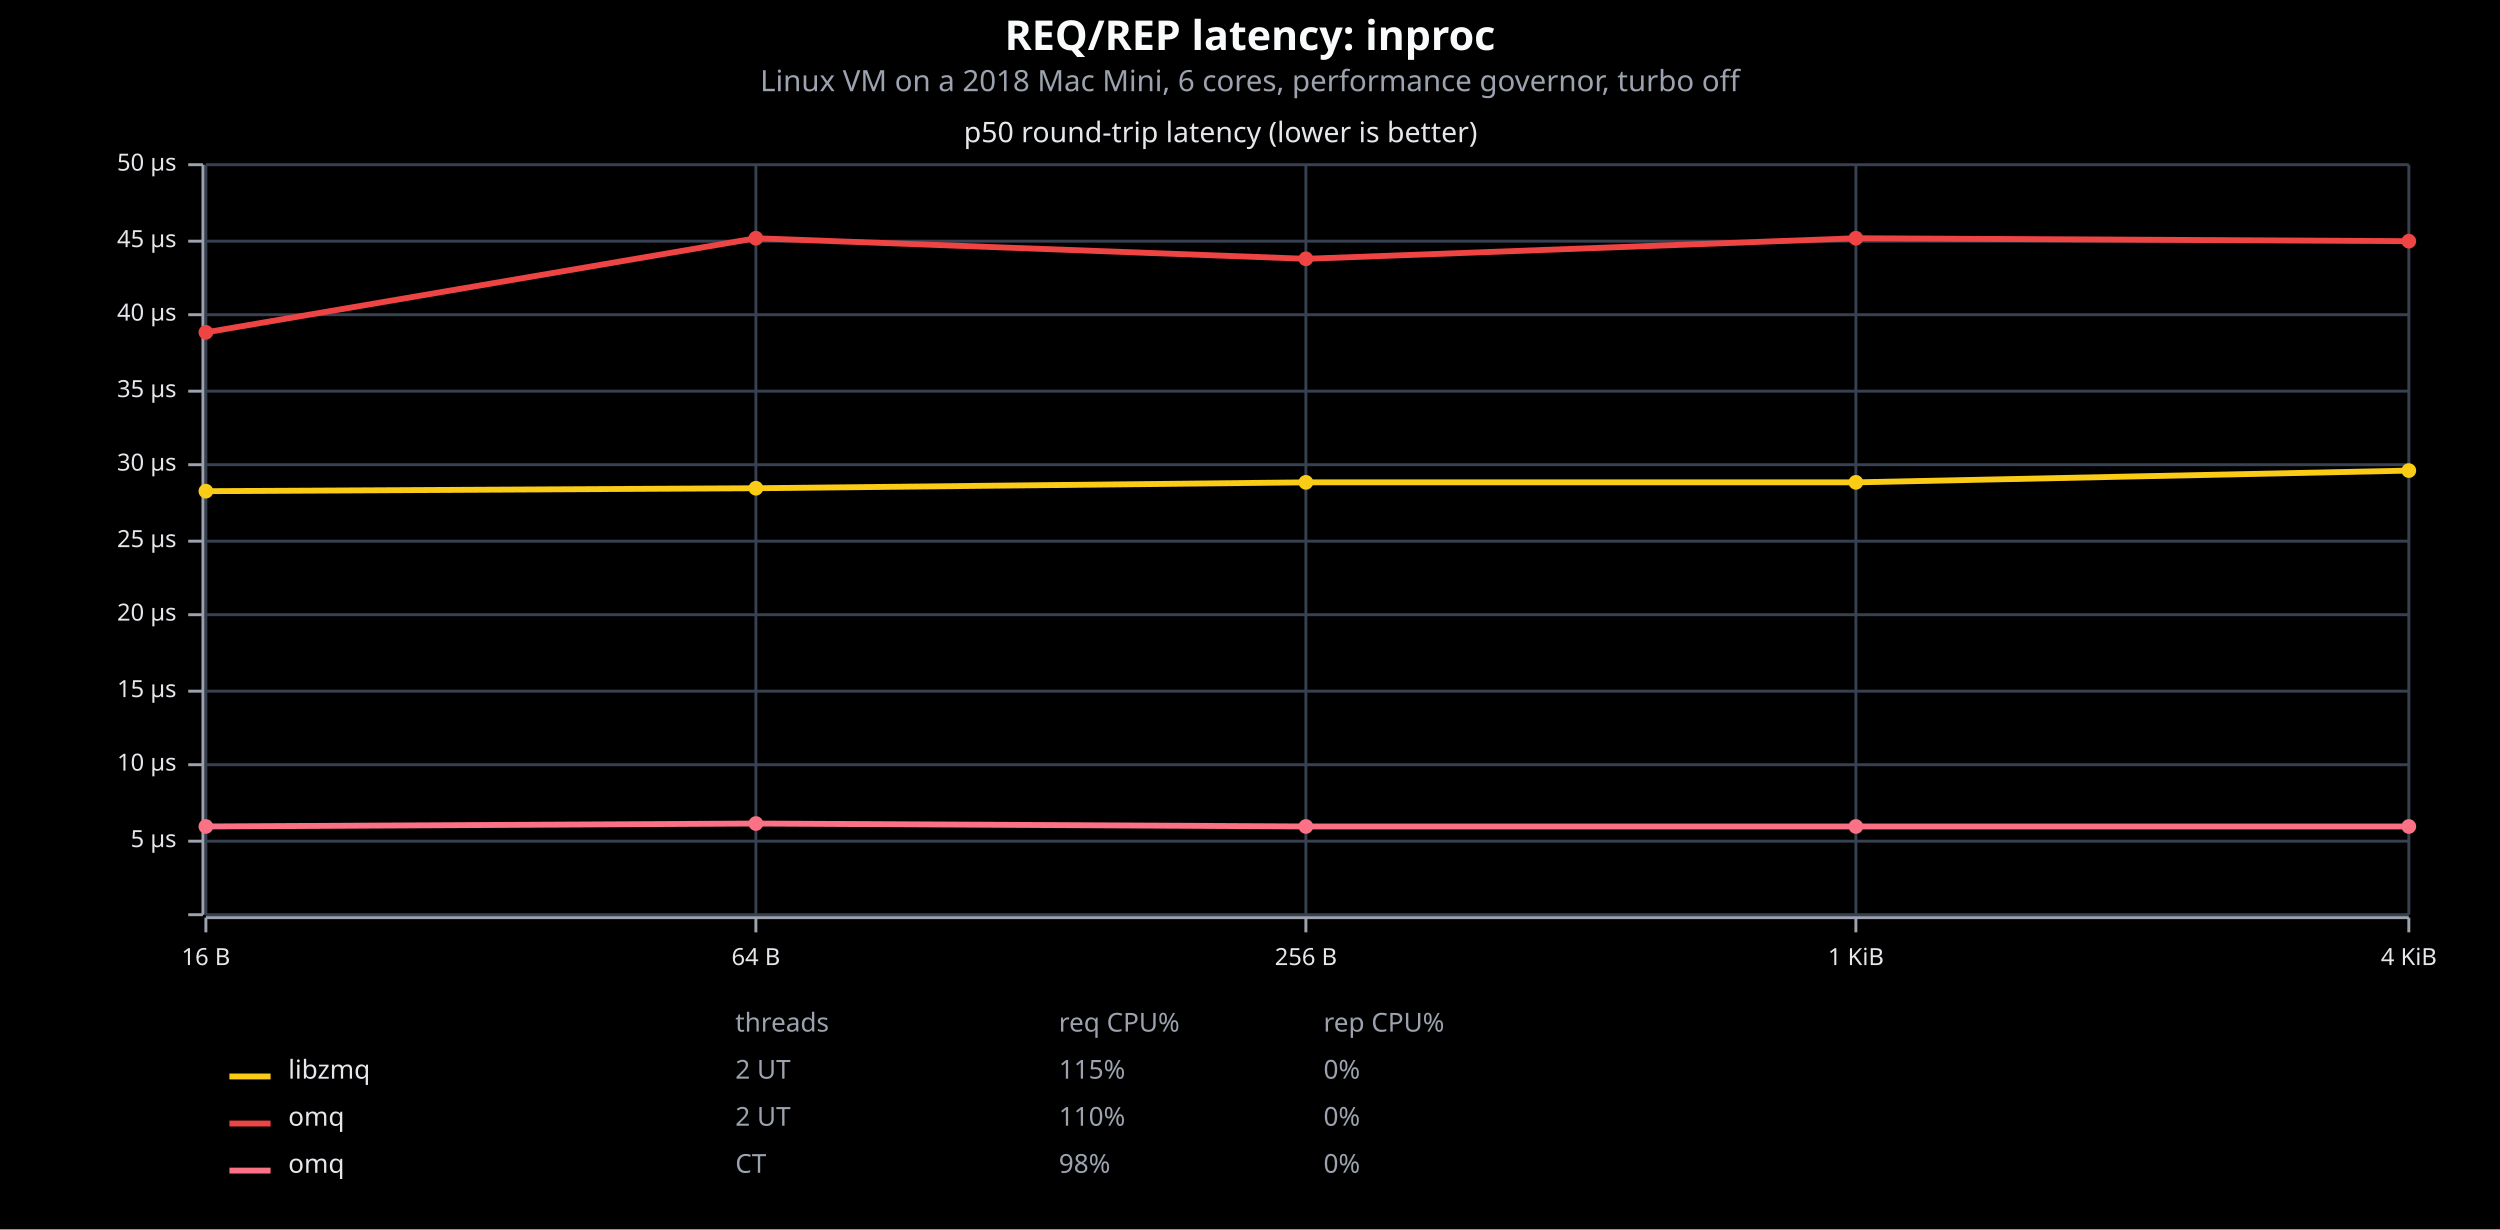
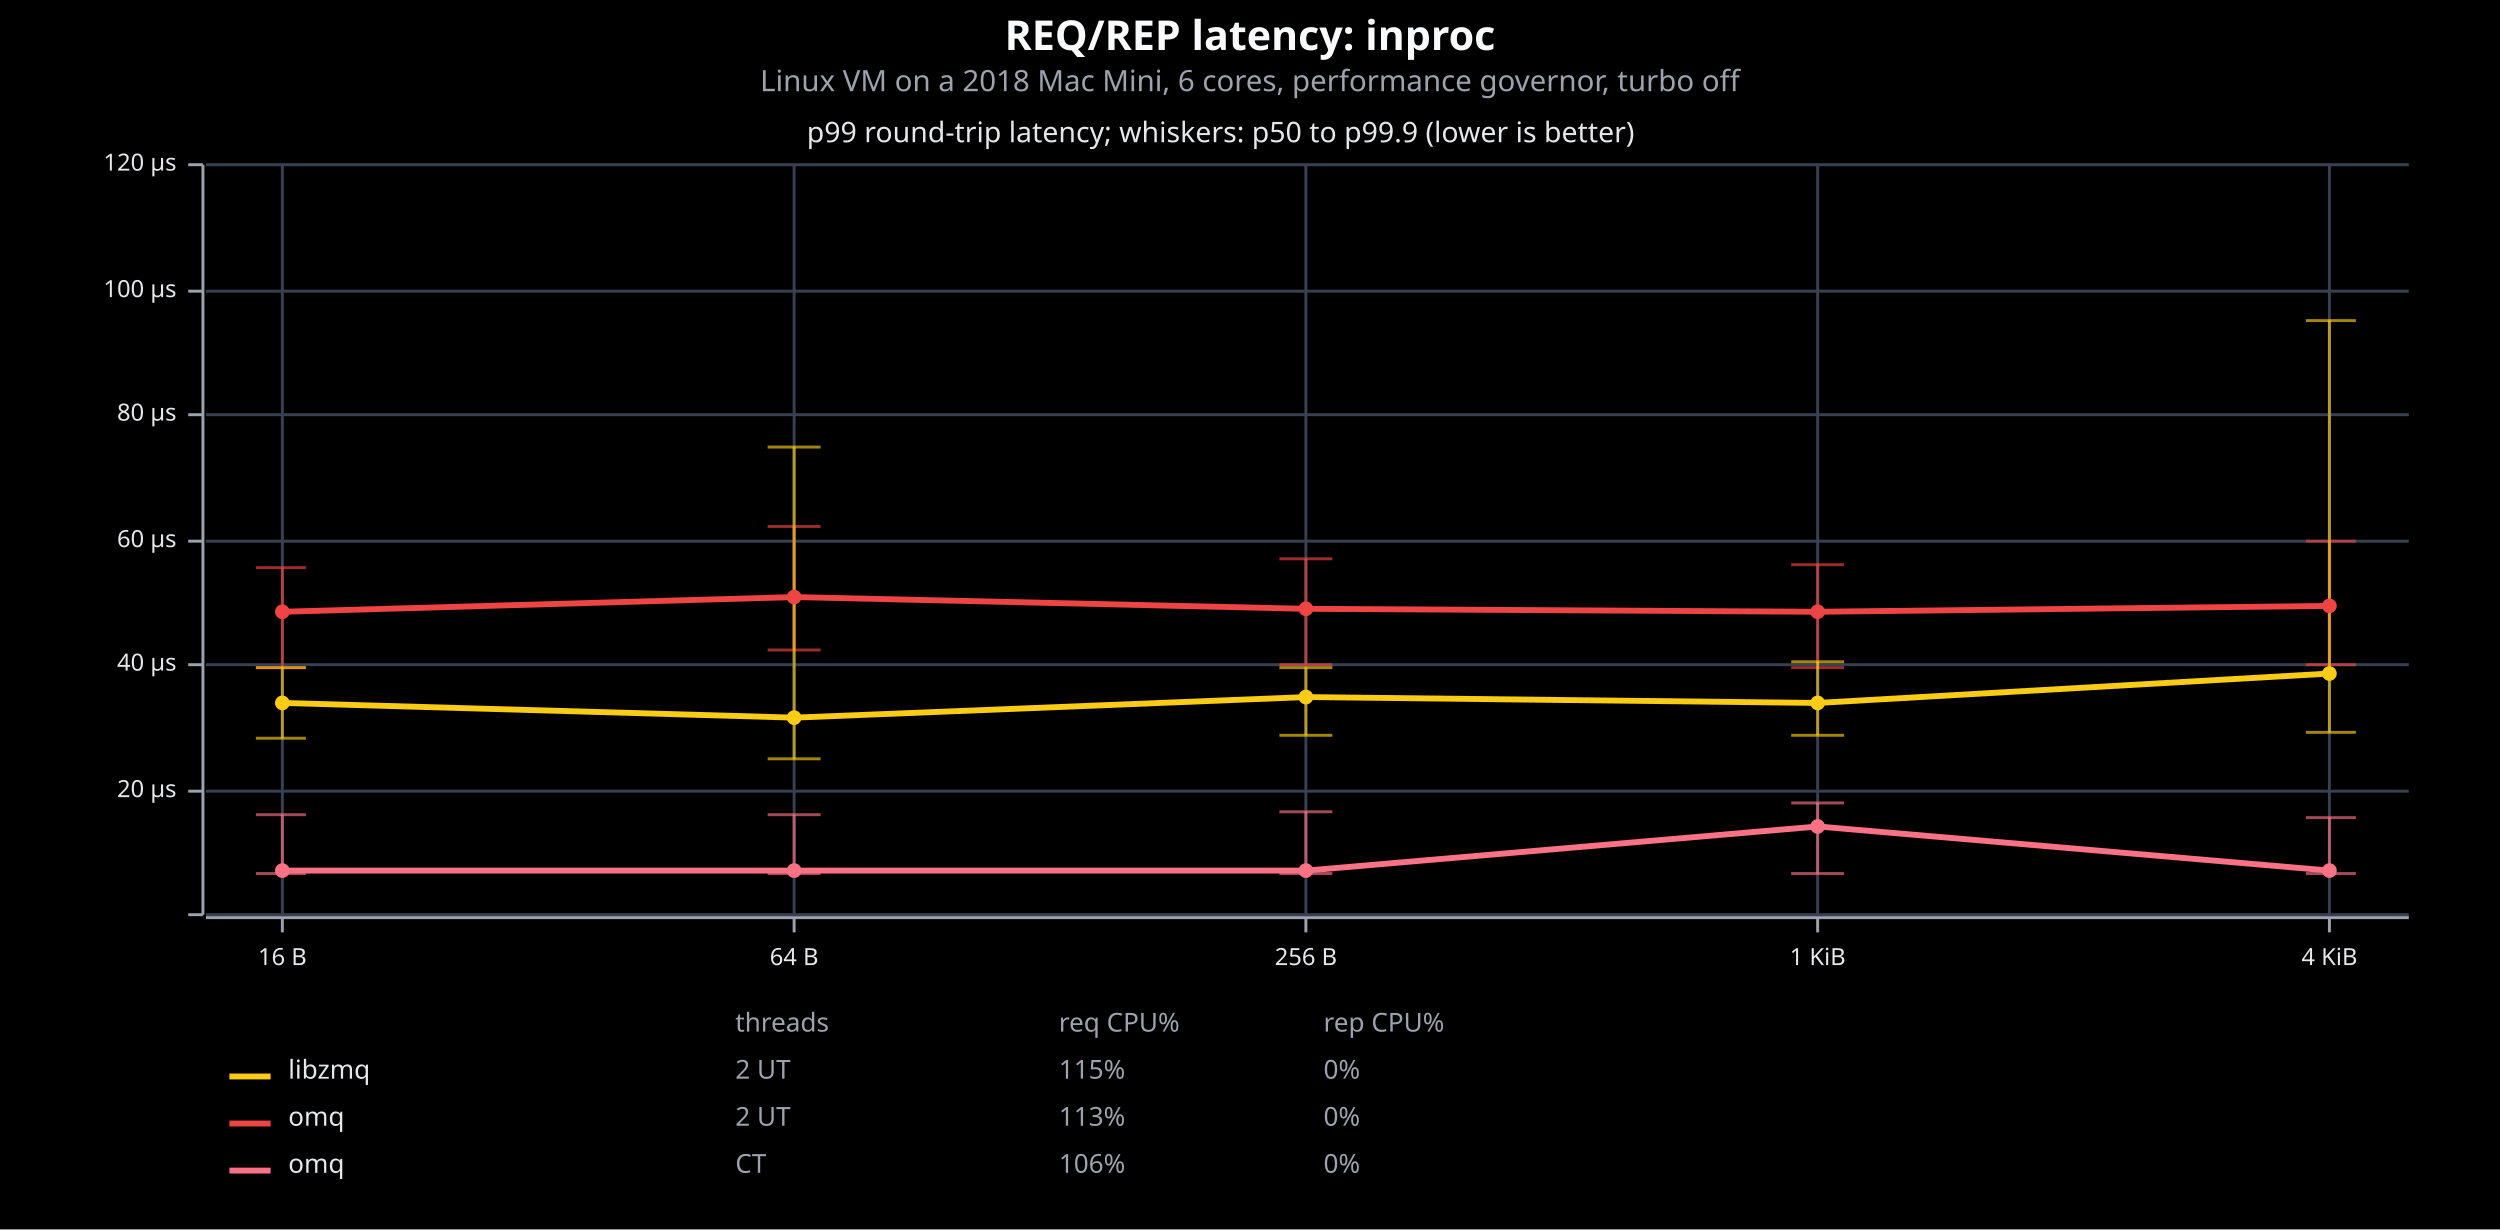
<svg xmlns="http://www.w3.org/2000/svg" viewBox="0 0 850 418" font-family="system-ui, -apple-system, sans-serif">
  <rect x="0" y="0" width="850" height="418" opacity="1" fill="#000000" stroke="none" />
  <text x="425" y="17" text-anchor="middle" font-family="sans-serif" font-size="14" font-weight="bold" fill="#F9FAFB">REQ/REP latency: inproc</text>
  <text x="425" y="31" text-anchor="middle" font-family="sans-serif" font-size="10" fill="#9CA3AF">Linux VM on a 2018 Mac Mini, 6 cores, performance governor, turbo off</text>
  <text x="415" y="41" dy="0.76em" text-anchor="middle" font-family="sans-serif" font-size="9.677" opacity="1" fill="#E5E7EB">
- p50 round-trip latency (lower is better)
+ p99 round-trip latency; whiskers: p50 to p99.9 (lower is better)
</text>
-   <line opacity="1" stroke="#374151" stroke-width="1" x1="70" y1="311" x2="70" y2="56" />
-   <line opacity="1" stroke="#374151" stroke-width="1" x1="257" y1="311" x2="257" y2="56" />
+   <line opacity="1" stroke="#374151" stroke-width="1" x1="96" y1="311" x2="96" y2="56" />
+   <line opacity="1" stroke="#374151" stroke-width="1" x1="270" y1="311" x2="270" y2="56" />
  <line opacity="1" stroke="#374151" stroke-width="1" x1="444" y1="311" x2="444" y2="56" />
-   <line opacity="1" stroke="#374151" stroke-width="1" x1="631" y1="311" x2="631" y2="56" />
-   <line opacity="1" stroke="#374151" stroke-width="1" x1="819" y1="311" x2="819" y2="56" />
+   <line opacity="1" stroke="#374151" stroke-width="1" x1="618" y1="311" x2="618" y2="56" />
+   <line opacity="1" stroke="#374151" stroke-width="1" x1="792" y1="311" x2="792" y2="56" />
  <line opacity="1" stroke="#374151" stroke-width="1" x1="70" y1="311" x2="819" y2="311" />
-   <line opacity="1" stroke="#374151" stroke-width="1" x1="70" y1="286" x2="819" y2="286" />
-   <line opacity="1" stroke="#374151" stroke-width="1" x1="70" y1="260" x2="819" y2="260" />
-   <line opacity="1" stroke="#374151" stroke-width="1" x1="70" y1="235" x2="819" y2="235" />
-   <line opacity="1" stroke="#374151" stroke-width="1" x1="70" y1="209" x2="819" y2="209" />
+   <line opacity="1" stroke="#374151" stroke-width="1" x1="70" y1="269" x2="819" y2="269" />
+   <line opacity="1" stroke="#374151" stroke-width="1" x1="70" y1="226" x2="819" y2="226" />
  <line opacity="1" stroke="#374151" stroke-width="1" x1="70" y1="184" x2="819" y2="184" />
-   <line opacity="1" stroke="#374151" stroke-width="1" x1="70" y1="158" x2="819" y2="158" />
-   <line opacity="1" stroke="#374151" stroke-width="1" x1="70" y1="133" x2="819" y2="133" />
-   <line opacity="1" stroke="#374151" stroke-width="1" x1="70" y1="107" x2="819" y2="107" />
-   <line opacity="1" stroke="#374151" stroke-width="1" x1="70" y1="82" x2="819" y2="82" />
+   <line opacity="1" stroke="#374151" stroke-width="1" x1="70" y1="141" x2="819" y2="141" />
+   <line opacity="1" stroke="#374151" stroke-width="1" x1="70" y1="99" x2="819" y2="99" />
  <line opacity="1" stroke="#374151" stroke-width="1" x1="70" y1="56" x2="819" y2="56" />
  <polyline fill="none" opacity="1" stroke="#9CA3AF" stroke-width="1" points="69,56 69,311 " />
  <text x="60" y="311" dy="0.5ex" text-anchor="end" font-family="sans-serif" font-size="8.065" opacity="1" fill="#E5E7EB">

</text>
  <polyline fill="none" opacity="1" stroke="#9CA3AF" stroke-width="1" points="64,311 69,311 " />
-   <text x="60" y="286" dy="0.5ex" text-anchor="end" font-family="sans-serif" font-size="8.065" opacity="1" fill="#E5E7EB">
- 5 μs
- </text>
-   <polyline fill="none" opacity="1" stroke="#9CA3AF" stroke-width="1" points="64,286 69,286 " />
-   <text x="60" y="260" dy="0.5ex" text-anchor="end" font-family="sans-serif" font-size="8.065" opacity="1" fill="#E5E7EB">
- 10 μs
- </text>
-   <polyline fill="none" opacity="1" stroke="#9CA3AF" stroke-width="1" points="64,260 69,260 " />
-   <text x="60" y="235" dy="0.5ex" text-anchor="end" font-family="sans-serif" font-size="8.065" opacity="1" fill="#E5E7EB">
- 15 μs
- </text>
-   <polyline fill="none" opacity="1" stroke="#9CA3AF" stroke-width="1" points="64,235 69,235 " />
-   <text x="60" y="209" dy="0.5ex" text-anchor="end" font-family="sans-serif" font-size="8.065" opacity="1" fill="#E5E7EB">
+   <text x="60" y="269" dy="0.5ex" text-anchor="end" font-family="sans-serif" font-size="8.065" opacity="1" fill="#E5E7EB">
20 μs
</text>
-   <polyline fill="none" opacity="1" stroke="#9CA3AF" stroke-width="1" points="64,209 69,209 " />
+   <polyline fill="none" opacity="1" stroke="#9CA3AF" stroke-width="1" points="64,269 69,269 " />
+   <text x="60" y="226" dy="0.5ex" text-anchor="end" font-family="sans-serif" font-size="8.065" opacity="1" fill="#E5E7EB">
+ 40 μs
+ </text>
+   <polyline fill="none" opacity="1" stroke="#9CA3AF" stroke-width="1" points="64,226 69,226 " />
  <text x="60" y="184" dy="0.5ex" text-anchor="end" font-family="sans-serif" font-size="8.065" opacity="1" fill="#E5E7EB">
- 25 μs
+ 60 μs
</text>
  <polyline fill="none" opacity="1" stroke="#9CA3AF" stroke-width="1" points="64,184 69,184 " />
-   <text x="60" y="158" dy="0.5ex" text-anchor="end" font-family="sans-serif" font-size="8.065" opacity="1" fill="#E5E7EB">
- 30 μs
+   <text x="60" y="141" dy="0.5ex" text-anchor="end" font-family="sans-serif" font-size="8.065" opacity="1" fill="#E5E7EB">
+ 80 μs
</text>
-   <polyline fill="none" opacity="1" stroke="#9CA3AF" stroke-width="1" points="64,158 69,158 " />
-   <text x="60" y="133" dy="0.5ex" text-anchor="end" font-family="sans-serif" font-size="8.065" opacity="1" fill="#E5E7EB">
- 35 μs
+   <polyline fill="none" opacity="1" stroke="#9CA3AF" stroke-width="1" points="64,141 69,141 " />
+   <text x="60" y="99" dy="0.5ex" text-anchor="end" font-family="sans-serif" font-size="8.065" opacity="1" fill="#E5E7EB">
+ 100 μs
</text>
-   <polyline fill="none" opacity="1" stroke="#9CA3AF" stroke-width="1" points="64,133 69,133 " />
-   <text x="60" y="107" dy="0.5ex" text-anchor="end" font-family="sans-serif" font-size="8.065" opacity="1" fill="#E5E7EB">
- 40 μs
- </text>
-   <polyline fill="none" opacity="1" stroke="#9CA3AF" stroke-width="1" points="64,107 69,107 " />
-   <text x="60" y="82" dy="0.5ex" text-anchor="end" font-family="sans-serif" font-size="8.065" opacity="1" fill="#E5E7EB">
- 45 μs
- </text>
-   <polyline fill="none" opacity="1" stroke="#9CA3AF" stroke-width="1" points="64,82 69,82 " />
+   <polyline fill="none" opacity="1" stroke="#9CA3AF" stroke-width="1" points="64,99 69,99 " />
  <text x="60" y="56" dy="0.5ex" text-anchor="end" font-family="sans-serif" font-size="8.065" opacity="1" fill="#E5E7EB">
- 50 μs
+ 120 μs
</text>
  <polyline fill="none" opacity="1" stroke="#9CA3AF" stroke-width="1" points="64,56 69,56 " />
  <polyline fill="none" opacity="1" stroke="#9CA3AF" stroke-width="1" points="70,312 819,312 " />
-   <text x="70" y="322" dy="0.76em" text-anchor="middle" font-family="sans-serif" font-size="8.065" opacity="1" fill="#E5E7EB">
+   <text x="96" y="322" dy="0.76em" text-anchor="middle" font-family="sans-serif" font-size="8.065" opacity="1" fill="#E5E7EB">
16 B
</text>
-   <polyline fill="none" opacity="1" stroke="#9CA3AF" stroke-width="1" points="70,312 70,317 " />
-   <text x="257" y="322" dy="0.76em" text-anchor="middle" font-family="sans-serif" font-size="8.065" opacity="1" fill="#E5E7EB">
+   <polyline fill="none" opacity="1" stroke="#9CA3AF" stroke-width="1" points="96,312 96,317 " />
+   <text x="270" y="322" dy="0.76em" text-anchor="middle" font-family="sans-serif" font-size="8.065" opacity="1" fill="#E5E7EB">
64 B
</text>
-   <polyline fill="none" opacity="1" stroke="#9CA3AF" stroke-width="1" points="257,312 257,317 " />
+   <polyline fill="none" opacity="1" stroke="#9CA3AF" stroke-width="1" points="270,312 270,317 " />
  <text x="444" y="322" dy="0.76em" text-anchor="middle" font-family="sans-serif" font-size="8.065" opacity="1" fill="#E5E7EB">
256 B
</text>
  <polyline fill="none" opacity="1" stroke="#9CA3AF" stroke-width="1" points="444,312 444,317 " />
-   <text x="631" y="322" dy="0.76em" text-anchor="middle" font-family="sans-serif" font-size="8.065" opacity="1" fill="#E5E7EB">
+   <text x="618" y="322" dy="0.76em" text-anchor="middle" font-family="sans-serif" font-size="8.065" opacity="1" fill="#E5E7EB">
1 KiB
</text>
-   <polyline fill="none" opacity="1" stroke="#9CA3AF" stroke-width="1" points="631,312 631,317 " />
-   <text x="819" y="322" dy="0.76em" text-anchor="middle" font-family="sans-serif" font-size="8.065" opacity="1" fill="#E5E7EB">
+   <polyline fill="none" opacity="1" stroke="#9CA3AF" stroke-width="1" points="618,312 618,317 " />
+   <text x="792" y="322" dy="0.76em" text-anchor="middle" font-family="sans-serif" font-size="8.065" opacity="1" fill="#E5E7EB">
4 KiB
</text>
-   <polyline fill="none" opacity="1" stroke="#9CA3AF" stroke-width="1" points="819,312 819,317 " />
-   <polyline fill="none" opacity="1" stroke="#FB7185" stroke-width="2" points="70,281 257,280 444,281 631,281 819,281 " />
-   <circle cx="70" cy="281" r="2.5" opacity="1" fill="#FB7185" stroke="none" stroke-width="1" />
-   <circle cx="257" cy="280" r="2.5" opacity="1" fill="#FB7185" stroke="none" stroke-width="1" />
-   <circle cx="444" cy="281" r="2.5" opacity="1" fill="#FB7185" stroke="none" stroke-width="1" />
-   <circle cx="631" cy="281" r="2.5" opacity="1" fill="#FB7185" stroke="none" stroke-width="1" />
-   <circle cx="819" cy="281" r="2.5" opacity="1" fill="#FB7185" stroke="none" stroke-width="1" />
-   <polyline fill="none" opacity="1" stroke="#EF4444" stroke-width="2" points="70,113 257,81 444,88 631,81 819,82 " />
-   <circle cx="70" cy="113" r="2.5" opacity="1" fill="#EF4444" stroke="none" stroke-width="1" />
-   <circle cx="257" cy="81" r="2.5" opacity="1" fill="#EF4444" stroke="none" stroke-width="1" />
-   <circle cx="444" cy="88" r="2.5" opacity="1" fill="#EF4444" stroke="none" stroke-width="1" />
-   <circle cx="631" cy="81" r="2.5" opacity="1" fill="#EF4444" stroke="none" stroke-width="1" />
-   <circle cx="819" cy="82" r="2.5" opacity="1" fill="#EF4444" stroke="none" stroke-width="1" />
-   <polyline fill="none" opacity="1" stroke="#FACC15" stroke-width="2" points="70,167 257,166 444,164 631,164 819,160 " />
-   <circle cx="70" cy="167" r="2.5" opacity="1" fill="#FACC15" stroke="none" stroke-width="1" />
-   <circle cx="257" cy="166" r="2.5" opacity="1" fill="#FACC15" stroke="none" stroke-width="1" />
-   <circle cx="444" cy="164" r="2.5" opacity="1" fill="#FACC15" stroke="none" stroke-width="1" />
-   <circle cx="631" cy="164" r="2.5" opacity="1" fill="#FACC15" stroke="none" stroke-width="1" />
-   <circle cx="819" cy="160" r="2.5" opacity="1" fill="#FACC15" stroke="none" stroke-width="1" />
+   <polyline fill="none" opacity="1" stroke="#9CA3AF" stroke-width="1" points="792,312 792,317 " />
+   <polyline fill="none" opacity="0.65" stroke="#FB7185" stroke-width="1" points="96,297 96,277 " />
+   <polyline fill="none" opacity="0.65" stroke="#FB7185" stroke-width="1" points="87,297 104,297 " />
+   <polyline fill="none" opacity="0.65" stroke="#FB7185" stroke-width="1" points="87,277 104,277 " />
+   <polyline fill="none" opacity="0.65" stroke="#FB7185" stroke-width="1" points="270,297 270,277 " />
+   <polyline fill="none" opacity="0.65" stroke="#FB7185" stroke-width="1" points="261,297 279,297 " />
+   <polyline fill="none" opacity="0.65" stroke="#FB7185" stroke-width="1" points="261,277 279,277 " />
+   <polyline fill="none" opacity="0.65" stroke="#FB7185" stroke-width="1" points="444,297 444,276 " />
+   <polyline fill="none" opacity="0.65" stroke="#FB7185" stroke-width="1" points="435,297 453,297 " />
+   <polyline fill="none" opacity="0.65" stroke="#FB7185" stroke-width="1" points="435,276 453,276 " />
+   <polyline fill="none" opacity="0.65" stroke="#FB7185" stroke-width="1" points="618,297 618,273 " />
+   <polyline fill="none" opacity="0.65" stroke="#FB7185" stroke-width="1" points="609,297 627,297 " />
+   <polyline fill="none" opacity="0.65" stroke="#FB7185" stroke-width="1" points="609,273 627,273 " />
+   <polyline fill="none" opacity="0.65" stroke="#FB7185" stroke-width="1" points="792,297 792,278 " />
+   <polyline fill="none" opacity="0.65" stroke="#FB7185" stroke-width="1" points="784,297 801,297 " />
+   <polyline fill="none" opacity="0.65" stroke="#FB7185" stroke-width="1" points="784,278 801,278 " />
+   <polyline fill="none" opacity="0.65" stroke="#EF4444" stroke-width="1" points="96,227 96,193 " />
+   <polyline fill="none" opacity="0.65" stroke="#EF4444" stroke-width="1" points="87,227 104,227 " />
+   <polyline fill="none" opacity="0.65" stroke="#EF4444" stroke-width="1" points="87,193 104,193 " />
+   <polyline fill="none" opacity="0.65" stroke="#EF4444" stroke-width="1" points="270,221 270,179 " />
+   <polyline fill="none" opacity="0.65" stroke="#EF4444" stroke-width="1" points="261,221 279,221 " />
+   <polyline fill="none" opacity="0.65" stroke="#EF4444" stroke-width="1" points="261,179 279,179 " />
+   <polyline fill="none" opacity="0.65" stroke="#EF4444" stroke-width="1" points="444,226 444,190 " />
+   <polyline fill="none" opacity="0.65" stroke="#EF4444" stroke-width="1" points="435,226 453,226 " />
+   <polyline fill="none" opacity="0.65" stroke="#EF4444" stroke-width="1" points="435,190 453,190 " />
+   <polyline fill="none" opacity="0.65" stroke="#EF4444" stroke-width="1" points="618,227 618,192 " />
+   <polyline fill="none" opacity="0.65" stroke="#EF4444" stroke-width="1" points="609,227 627,227 " />
+   <polyline fill="none" opacity="0.65" stroke="#EF4444" stroke-width="1" points="609,192 627,192 " />
+   <polyline fill="none" opacity="0.65" stroke="#EF4444" stroke-width="1" points="792,226 792,184 " />
+   <polyline fill="none" opacity="0.65" stroke="#EF4444" stroke-width="1" points="784,226 801,226 " />
+   <polyline fill="none" opacity="0.65" stroke="#EF4444" stroke-width="1" points="784,184 801,184 " />
+   <polyline fill="none" opacity="0.65" stroke="#FACC15" stroke-width="1" points="96,251 96,227 " />
+   <polyline fill="none" opacity="0.65" stroke="#FACC15" stroke-width="1" points="87,251 104,251 " />
+   <polyline fill="none" opacity="0.65" stroke="#FACC15" stroke-width="1" points="87,227 104,227 " />
+   <polyline fill="none" opacity="0.65" stroke="#FACC15" stroke-width="1" points="270,258 270,152 " />
+   <polyline fill="none" opacity="0.65" stroke="#FACC15" stroke-width="1" points="261,258 279,258 " />
+   <polyline fill="none" opacity="0.65" stroke="#FACC15" stroke-width="1" points="261,152 279,152 " />
+   <polyline fill="none" opacity="0.65" stroke="#FACC15" stroke-width="1" points="444,250 444,227 " />
+   <polyline fill="none" opacity="0.65" stroke="#FACC15" stroke-width="1" points="435,250 453,250 " />
+   <polyline fill="none" opacity="0.65" stroke="#FACC15" stroke-width="1" points="435,227 453,227 " />
+   <polyline fill="none" opacity="0.65" stroke="#FACC15" stroke-width="1" points="618,250 618,225 " />
+   <polyline fill="none" opacity="0.65" stroke="#FACC15" stroke-width="1" points="609,250 627,250 " />
+   <polyline fill="none" opacity="0.65" stroke="#FACC15" stroke-width="1" points="609,225 627,225 " />
+   <polyline fill="none" opacity="0.65" stroke="#FACC15" stroke-width="1" points="792,249 792,109 " />
+   <polyline fill="none" opacity="0.65" stroke="#FACC15" stroke-width="1" points="784,249 801,249 " />
+   <polyline fill="none" opacity="0.65" stroke="#FACC15" stroke-width="1" points="784,109 801,109 " />
+   <polyline fill="none" opacity="1" stroke="#FB7185" stroke-width="2" points="96,296 270,296 444,296 618,281 792,296 " />
+   <circle cx="96" cy="296" r="2.5" opacity="1" fill="#FB7185" stroke="none" stroke-width="1" />
+   <circle cx="270" cy="296" r="2.5" opacity="1" fill="#FB7185" stroke="none" stroke-width="1" />
+   <circle cx="444" cy="296" r="2.5" opacity="1" fill="#FB7185" stroke="none" stroke-width="1" />
+   <circle cx="618" cy="281" r="2.5" opacity="1" fill="#FB7185" stroke="none" stroke-width="1" />
+   <circle cx="792" cy="296" r="2.5" opacity="1" fill="#FB7185" stroke="none" stroke-width="1" />
+   <polyline fill="none" opacity="1" stroke="#EF4444" stroke-width="2" points="96,208 270,203 444,207 618,208 792,206 " />
+   <circle cx="96" cy="208" r="2.5" opacity="1" fill="#EF4444" stroke="none" stroke-width="1" />
+   <circle cx="270" cy="203" r="2.5" opacity="1" fill="#EF4444" stroke="none" stroke-width="1" />
+   <circle cx="444" cy="207" r="2.5" opacity="1" fill="#EF4444" stroke="none" stroke-width="1" />
+   <circle cx="618" cy="208" r="2.5" opacity="1" fill="#EF4444" stroke="none" stroke-width="1" />
+   <circle cx="792" cy="206" r="2.5" opacity="1" fill="#EF4444" stroke="none" stroke-width="1" />
+   <polyline fill="none" opacity="1" stroke="#FACC15" stroke-width="2" points="96,239 270,244 444,237 618,239 792,229 " />
+   <circle cx="96" cy="239" r="2.5" opacity="1" fill="#FACC15" stroke="none" stroke-width="1" />
+   <circle cx="270" cy="244" r="2.5" opacity="1" fill="#FACC15" stroke="none" stroke-width="1" />
+   <circle cx="444" cy="237" r="2.5" opacity="1" fill="#FACC15" stroke="none" stroke-width="1" />
+   <circle cx="618" cy="239" r="2.5" opacity="1" fill="#FACC15" stroke="none" stroke-width="1" />
+   <circle cx="792" cy="229" r="2.5" opacity="1" fill="#FACC15" stroke="none" stroke-width="1" />
  <text x="250" y="344" dy="0.76em" text-anchor="start" font-family="sans-serif" font-size="8.871" opacity="1" fill="#9CA3AF">
threads
</text>
  <text x="360" y="344" dy="0.76em" text-anchor="start" font-family="sans-serif" font-size="8.871" opacity="1" fill="#9CA3AF">
req CPU%
</text>
  <text x="450" y="344" dy="0.76em" text-anchor="start" font-family="sans-serif" font-size="8.871" opacity="1" fill="#9CA3AF">
rep CPU%
</text>
  <polyline fill="none" opacity="1" stroke="#FACC15" stroke-width="2" points="78,366 92,366 " />
  <text x="98" y="360" dy="0.76em" text-anchor="start" font-family="sans-serif" font-size="8.871" opacity="1" fill="#E5E7EB">
libzmq
</text>
  <text x="250" y="360" dy="0.76em" text-anchor="start" font-family="sans-serif" font-size="8.871" opacity="1" fill="#9CA3AF">
2 UT
</text>
  <text x="360" y="360" dy="0.76em" text-anchor="start" font-family="sans-serif" font-size="8.871" opacity="1" fill="#9CA3AF">
115%
</text>
  <text x="450" y="360" dy="0.76em" text-anchor="start" font-family="sans-serif" font-size="8.871" opacity="1" fill="#9CA3AF">
0%
</text>
  <polyline fill="none" opacity="1" stroke="#EF4444" stroke-width="2" points="78,382 92,382 " />
  <text x="98" y="376" dy="0.76em" text-anchor="start" font-family="sans-serif" font-size="8.871" opacity="1" fill="#E5E7EB">
omq
</text>
  <text x="250" y="376" dy="0.76em" text-anchor="start" font-family="sans-serif" font-size="8.871" opacity="1" fill="#9CA3AF">
2 UT
</text>
  <text x="360" y="376" dy="0.76em" text-anchor="start" font-family="sans-serif" font-size="8.871" opacity="1" fill="#9CA3AF">
- 110%
+ 113%
</text>
  <text x="450" y="376" dy="0.76em" text-anchor="start" font-family="sans-serif" font-size="8.871" opacity="1" fill="#9CA3AF">
0%
</text>
  <polyline fill="none" opacity="1" stroke="#FB7185" stroke-width="2" points="78,398 92,398 " />
  <text x="98" y="392" dy="0.76em" text-anchor="start" font-family="sans-serif" font-size="8.871" opacity="1" fill="#E5E7EB">
omq
</text>
  <text x="250" y="392" dy="0.76em" text-anchor="start" font-family="sans-serif" font-size="8.871" opacity="1" fill="#9CA3AF">
CT
</text>
  <text x="360" y="392" dy="0.76em" text-anchor="start" font-family="sans-serif" font-size="8.871" opacity="1" fill="#9CA3AF">
- 98%
+ 106%
</text>
  <text x="450" y="392" dy="0.76em" text-anchor="start" font-family="sans-serif" font-size="8.871" opacity="1" fill="#9CA3AF">
0%
</text>
</svg>
